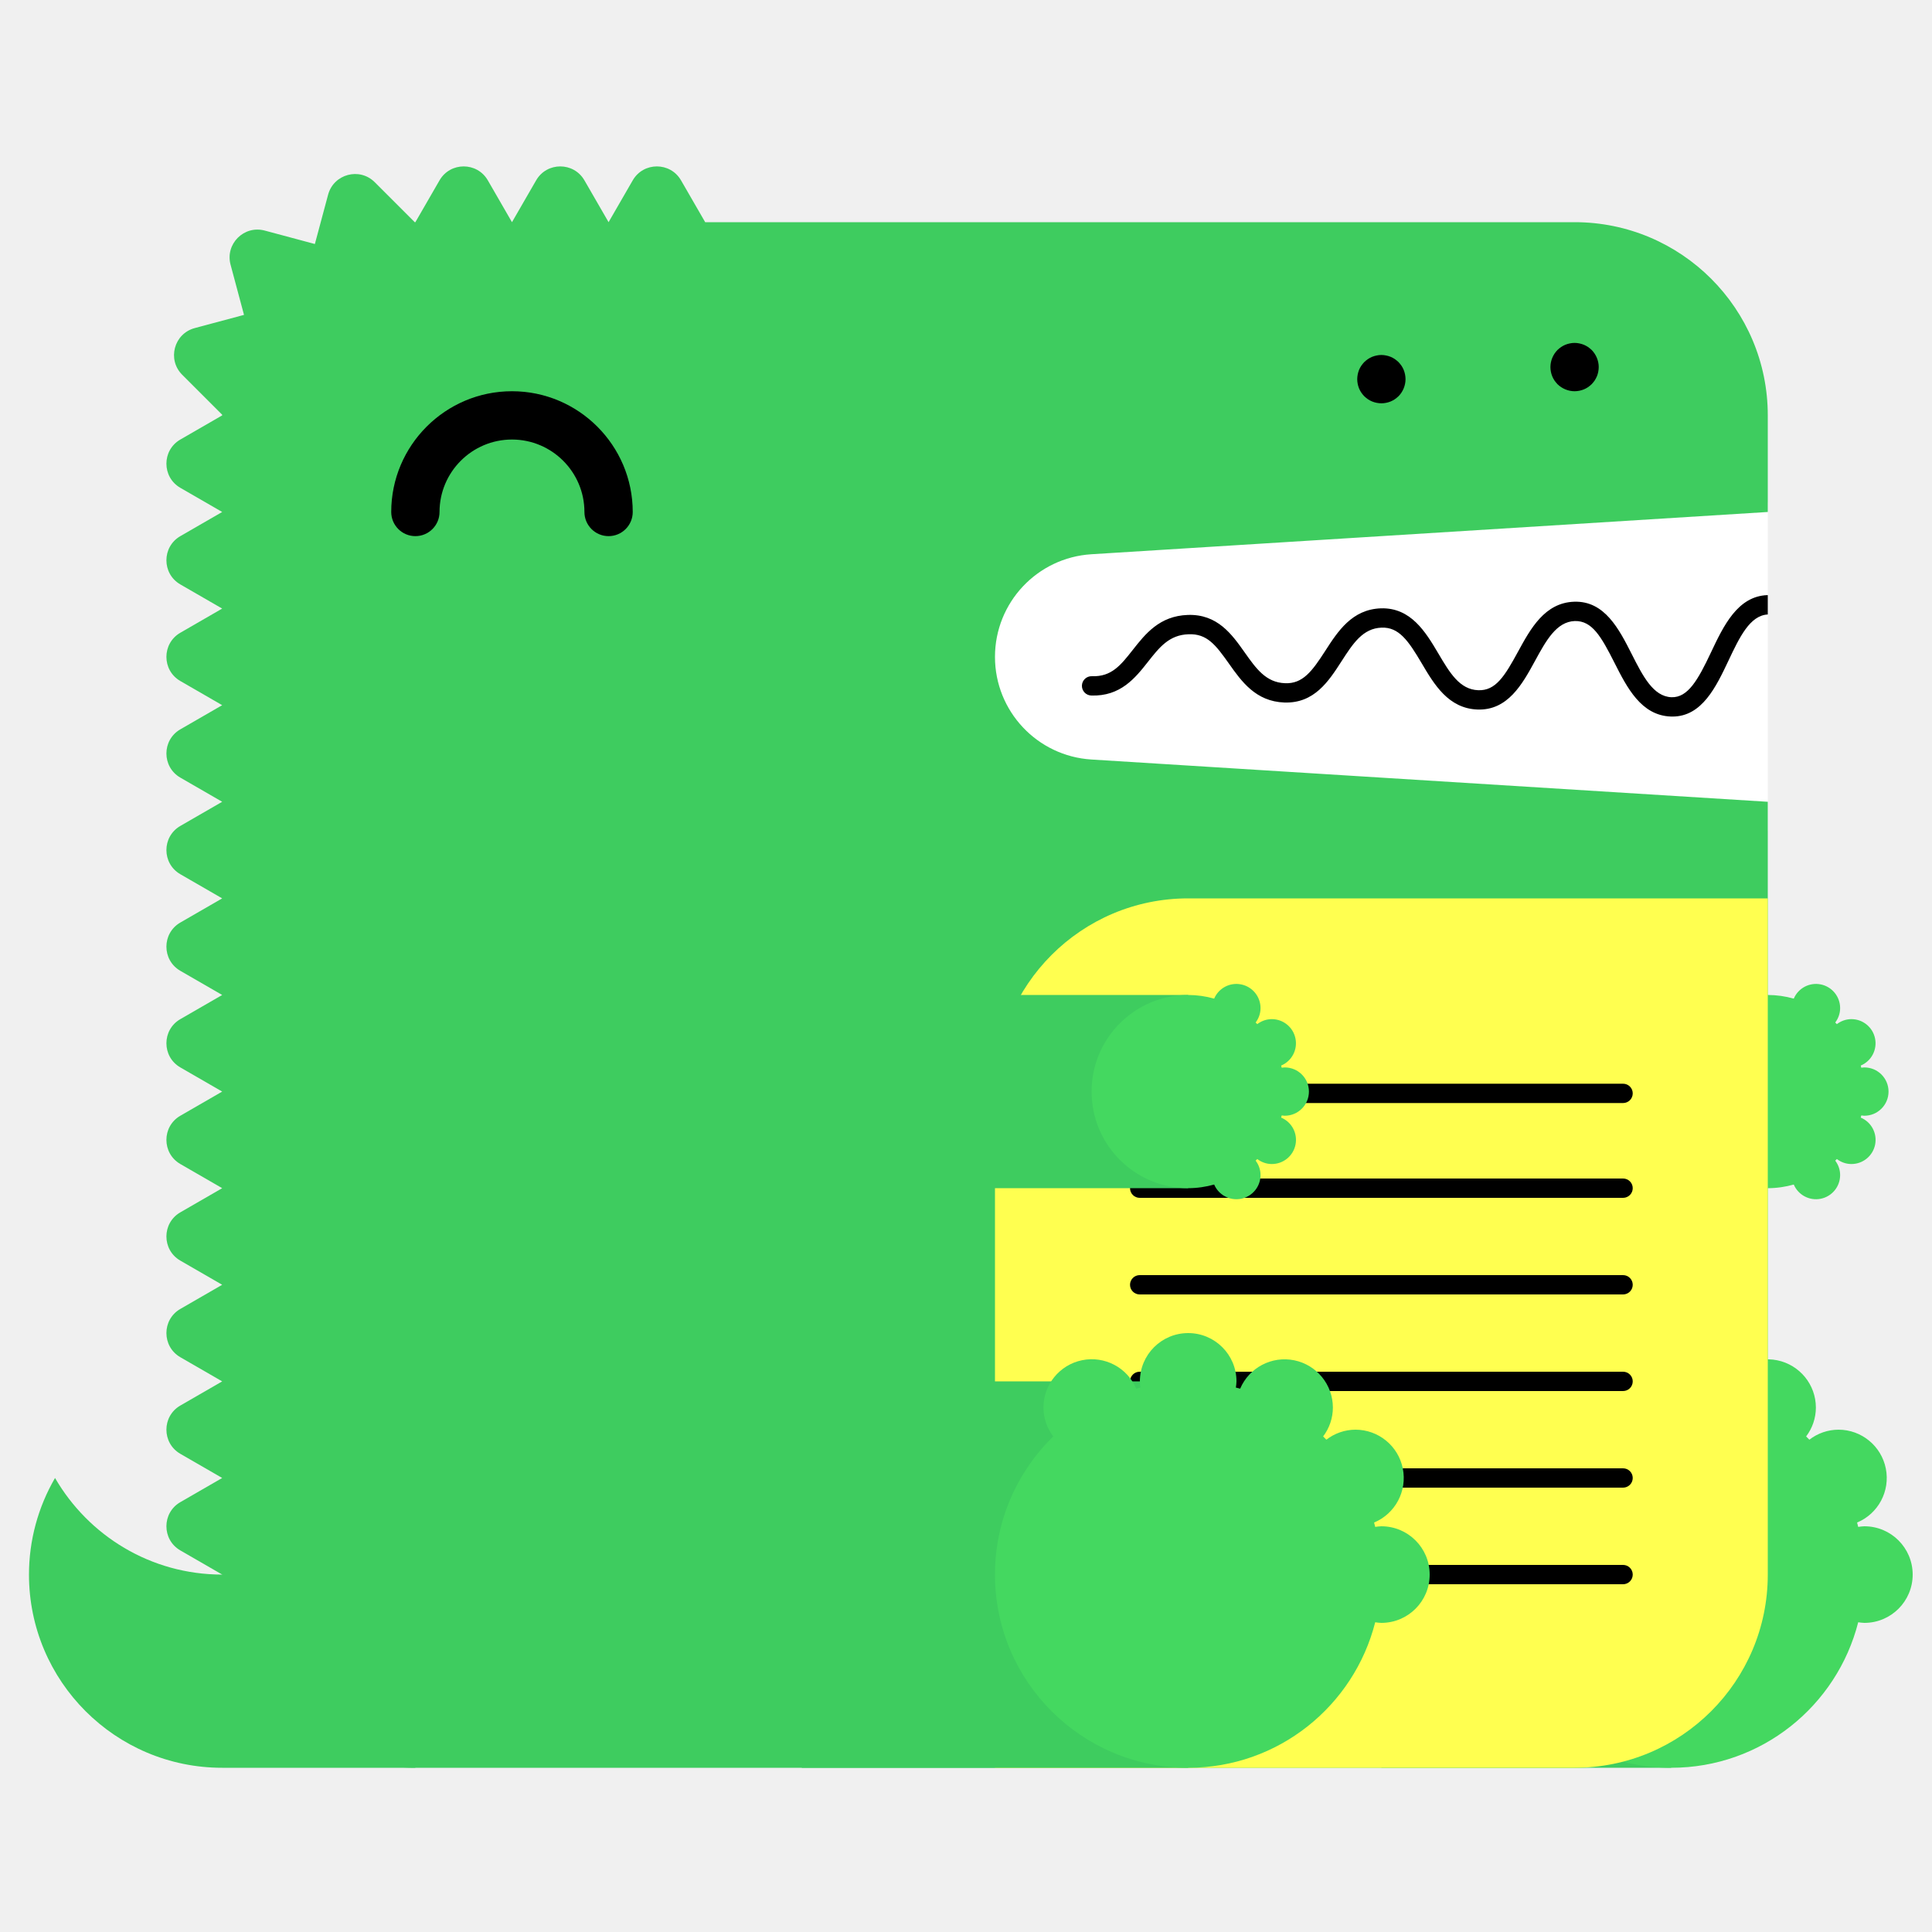
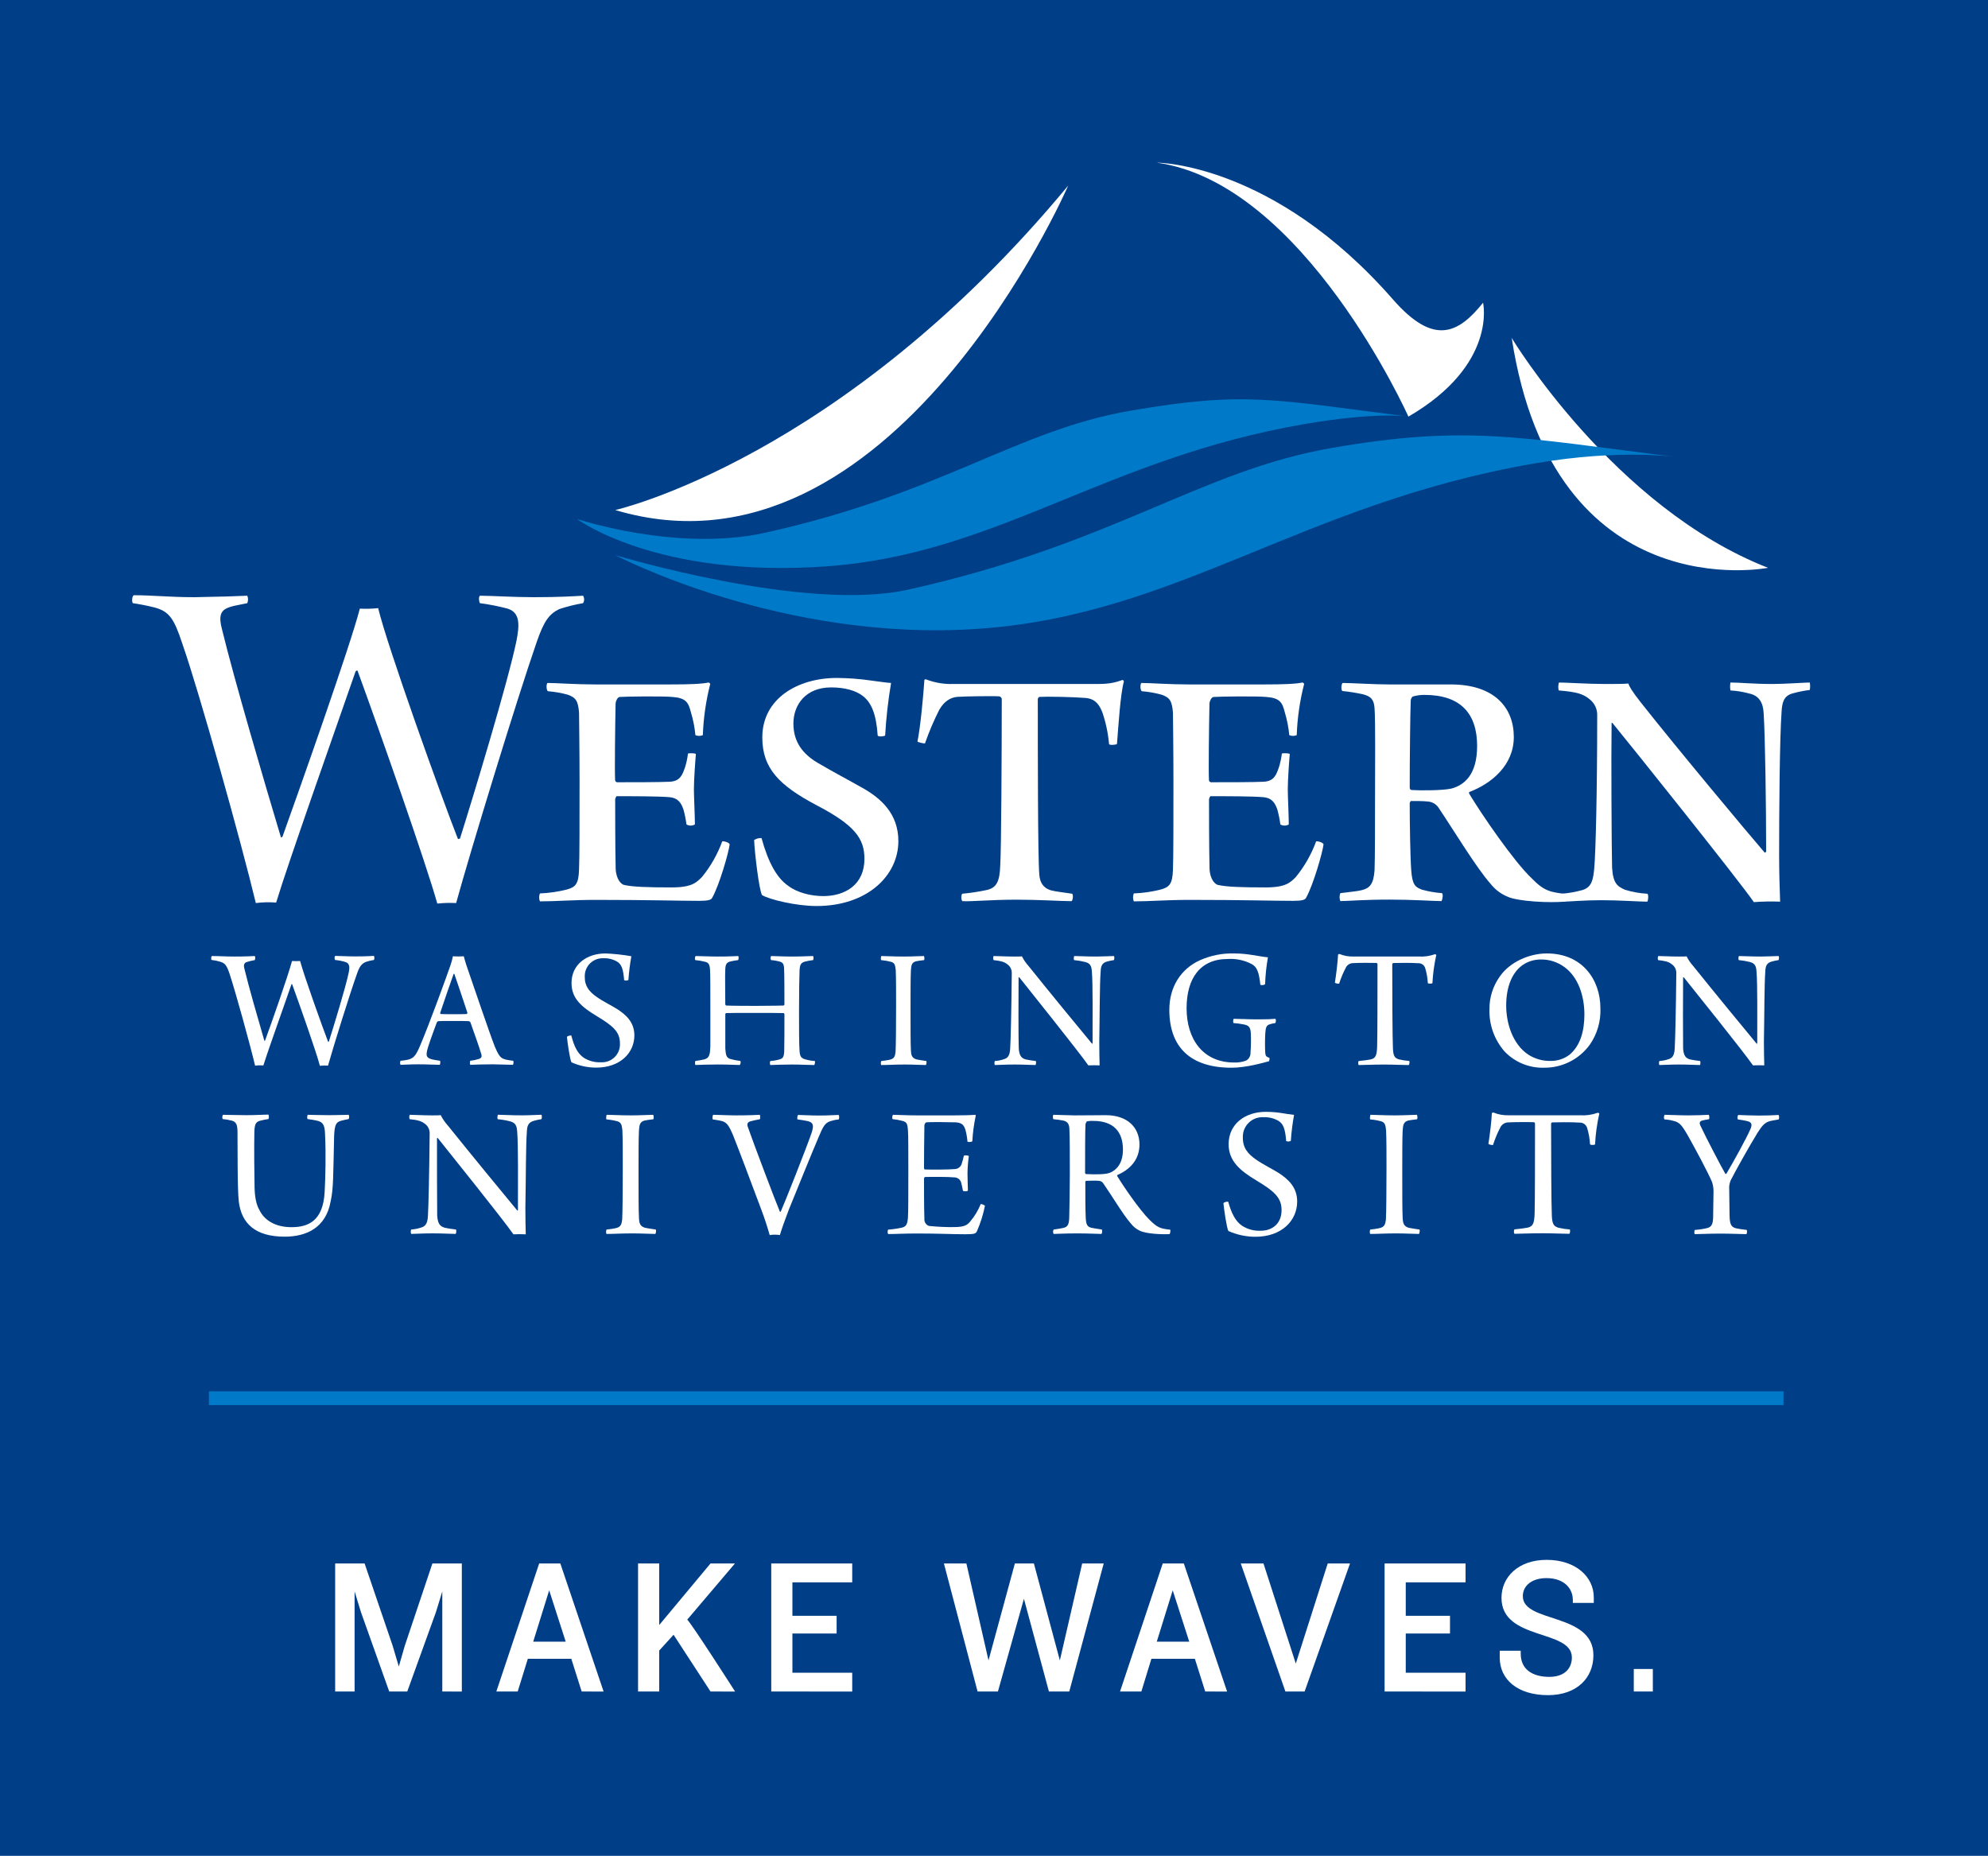
- <svg xmlns="http://www.w3.org/2000/svg" width="200" height="200" viewBox="0 0 200 200">
-   <g fill="none" fill-rule="evenodd">
-     <path fill="#FFF" d="M99 52h84v34H99z" />
-     <path d="M23 163c-7.398 0-13.843-4.027-17.303-10A19.886 19.886 0 0 0 3 163c0 11.046 8.954 20 20 20h20v-20H23z" fill="#3ECC5F" />
-     <path d="M112.98 57.376L183 53V43c0-11.046-8.954-20-20-20H73l-2.5-4.33c-1.112-1.925-3.889-1.925-5 0L63 23l-2.5-4.33c-1.111-1.925-3.889-1.925-5 0L53 23l-2.5-4.33c-1.111-1.925-3.889-1.925-5 0L43 23c-.022 0-.042.003-.065.003l-4.142-4.141c-1.57-1.571-4.252-.853-4.828 1.294l-1.369 5.104-5.192-1.392c-2.148-.575-4.111 1.389-3.535 3.536l1.39 5.193-5.102 1.367c-2.148.576-2.867 3.259-1.296 4.83l4.142 4.142c0 .021-.003.042-.003.064l-4.33 2.5c-1.925 1.111-1.925 3.889 0 5L23 53l-4.33 2.5c-1.925 1.111-1.925 3.889 0 5L23 63l-4.33 2.5c-1.925 1.111-1.925 3.889 0 5L23 73l-4.33 2.5c-1.925 1.111-1.925 3.889 0 5L23 83l-4.33 2.5c-1.925 1.111-1.925 3.889 0 5L23 93l-4.33 2.5c-1.925 1.111-1.925 3.889 0 5L23 103l-4.33 2.5c-1.925 1.111-1.925 3.889 0 5L23 113l-4.33 2.5c-1.925 1.111-1.925 3.889 0 5L23 123l-4.33 2.5c-1.925 1.111-1.925 3.889 0 5L23 133l-4.33 2.5c-1.925 1.111-1.925 3.889 0 5L23 143l-4.33 2.5c-1.925 1.111-1.925 3.889 0 5L23 153l-4.33 2.5c-1.925 1.111-1.925 3.889 0 5L23 163c0 11.046 8.954 20 20 20h120c11.046 0 20-8.954 20-20V83l-70.02-4.376A10.645 10.645 0 0 1 103 68c0-5.621 4.37-10.273 9.98-10.624" fill="#3ECC5F" />
-     <path fill="#3ECC5F" d="M143 183h30v-40h-30z" />
-     <path d="M193 158c-.219 0-.428.037-.639.064-.038-.15-.074-.301-.116-.451A5 5 0 0 0 190.32 148a4.96 4.96 0 0 0-3.016 1.036 26.531 26.531 0 0 0-.335-.336 4.955 4.955 0 0 0 1.011-2.987 5 5 0 0 0-9.599-1.959c-.148-.042-.297-.077-.445-.115.027-.211.064-.42.064-.639a5 5 0 0 0-5-5 5 5 0 0 0-5 5c0 .219.037.428.064.639-.148.038-.297.073-.445.115a4.998 4.998 0 0 0-9.599 1.959c0 1.125.384 2.151 1.011 2.987-3.717 3.632-6.031 8.693-6.031 14.3 0 11.046 8.954 20 20 20 9.339 0 17.16-6.41 19.361-15.064.211.027.42.064.639.064a5 5 0 0 0 5-5 5 5 0 0 0-5-5" fill="#44D860" />
-     <path fill="#3ECC5F" d="M153 123h30v-20h-30z" />
-     <path d="M193 115.5a2.5 2.5 0 1 0 0-5c-.109 0-.214.019-.319.032-.02-.075-.037-.15-.058-.225a2.501 2.501 0 0 0-.963-4.807c-.569 0-1.088.197-1.508.518a6.653 6.653 0 0 0-.168-.168c.314-.417.506-.931.506-1.494a2.5 2.5 0 0 0-4.8-.979A9.987 9.987 0 0 0 183 103c-5.522 0-10 4.478-10 10s4.478 10 10 10c.934 0 1.833-.138 2.69-.377a2.5 2.5 0 0 0 4.8-.979c0-.563-.192-1.077-.506-1.494.057-.055.113-.111.168-.168.42.321.939.518 1.508.518a2.5 2.5 0 0 0 .963-4.807c.021-.074.038-.15.058-.225.105.013.21.032.319.032" fill="#44D860" />
-     <path d="M63 55.5a2.5 2.5 0 0 1-2.5-2.5c0-4.136-3.364-7.5-7.5-7.5s-7.5 3.364-7.5 7.5a2.5 2.5 0 1 1-5 0c0-6.893 5.607-12.5 12.5-12.5S65.5 46.107 65.5 53a2.5 2.5 0 0 1-2.5 2.5" fill="#000" />
-     <path d="M103 183h60c11.046 0 20-8.954 20-20V93h-60c-11.046 0-20 8.954-20 20v70z" fill="#FFFF50" />
-     <path d="M168.02 124h-50.04a1 1 0 1 1 0-2h50.04a1 1 0 1 1 0 2m0 20h-50.04a1 1 0 1 1 0-2h50.04a1 1 0 1 1 0 2m0 20h-50.04a1 1 0 1 1 0-2h50.04a1 1 0 1 1 0 2m0-49.814h-50.04a1 1 0 1 1 0-2h50.04a1 1 0 1 1 0 2m0 19.814h-50.04a1 1 0 1 1 0-2h50.04a1 1 0 1 1 0 2m0 20h-50.04a1 1 0 1 1 0-2h50.04a1 1 0 1 1 0 2M183 61.611c-.012 0-.022-.006-.034-.005-3.09.105-4.552 3.196-5.842 5.923-1.346 2.85-2.387 4.703-4.093 4.647-1.889-.068-2.969-2.202-4.113-4.46-1.314-2.594-2.814-5.536-5.963-5.426-3.046.104-4.513 2.794-5.807 5.167-1.377 2.528-2.314 4.065-4.121 3.994-1.927-.07-2.951-1.805-4.136-3.813-1.321-2.236-2.848-4.75-5.936-4.664-2.994.103-4.465 2.385-5.763 4.4-1.373 2.13-2.335 3.428-4.165 3.351-1.973-.07-2.992-1.51-4.171-3.177-1.324-1.873-2.816-3.993-5.895-3.89-2.928.1-4.399 1.97-5.696 3.618-1.232 1.564-2.194 2.802-4.229 2.724a1 1 0 0 0-.072 2c3.017.101 4.545-1.8 5.872-3.487 1.177-1.496 2.193-2.787 4.193-2.855 1.926-.082 2.829 1.115 4.195 3.045 1.297 1.834 2.769 3.914 5.731 4.021 3.103.104 4.596-2.215 5.918-4.267 1.182-1.834 2.202-3.417 4.15-3.484 1.793-.067 2.769 1.35 4.145 3.681 1.297 2.197 2.766 4.686 5.787 4.796 3.125.108 4.634-2.62 5.949-5.035 1.139-2.088 2.214-4.06 4.119-4.126 1.793-.042 2.728 1.595 4.111 4.33 1.292 2.553 2.757 5.445 5.825 5.556l.169.003c3.064 0 4.518-3.075 5.805-5.794 1.139-2.41 2.217-4.68 4.067-4.773v-2z" fill="#000" />
-     <path fill="#3ECC5F" d="M83 183h40v-40H83z" />
-     <path d="M143 158c-.219 0-.428.037-.639.064-.038-.15-.074-.301-.116-.451A5 5 0 0 0 140.32 148a4.96 4.96 0 0 0-3.016 1.036 26.531 26.531 0 0 0-.335-.336 4.955 4.955 0 0 0 1.011-2.987 5 5 0 0 0-9.599-1.959c-.148-.042-.297-.077-.445-.115.027-.211.064-.42.064-.639a5 5 0 0 0-5-5 5 5 0 0 0-5 5c0 .219.037.428.064.639-.148.038-.297.073-.445.115a4.998 4.998 0 0 0-9.599 1.959c0 1.125.384 2.151 1.011 2.987-3.717 3.632-6.031 8.693-6.031 14.3 0 11.046 8.954 20 20 20 9.339 0 17.16-6.41 19.361-15.064.211.027.42.064.639.064a5 5 0 0 0 5-5 5 5 0 0 0-5-5" fill="#44D860" />
-     <path fill="#3ECC5F" d="M83 123h40v-20H83z" />
-     <path d="M133 115.5a2.5 2.5 0 1 0 0-5c-.109 0-.214.019-.319.032-.02-.075-.037-.15-.058-.225a2.501 2.501 0 0 0-.963-4.807c-.569 0-1.088.197-1.508.518a6.653 6.653 0 0 0-.168-.168c.314-.417.506-.931.506-1.494a2.5 2.5 0 0 0-4.8-.979A9.987 9.987 0 0 0 123 103c-5.522 0-10 4.478-10 10s4.478 10 10 10c.934 0 1.833-.138 2.69-.377a2.5 2.5 0 0 0 4.8-.979c0-.563-.192-1.077-.506-1.494.057-.055.113-.111.168-.168.42.321.939.518 1.508.518a2.5 2.5 0 0 0 .963-4.807c.021-.074.038-.15.058-.225.105.013.21.032.319.032" fill="#44D860" />
-     <path d="M143 41.75c-.16 0-.33-.02-.49-.05a2.52 2.52 0 0 1-.47-.14c-.15-.06-.29-.14-.431-.23-.13-.09-.259-.2-.38-.31-.109-.12-.219-.24-.309-.38s-.17-.28-.231-.43a2.619 2.619 0 0 1-.189-.96c0-.16.02-.33.05-.49.03-.16.08-.31.139-.47.061-.15.141-.29.231-.43.09-.13.2-.26.309-.38.121-.11.25-.22.38-.31.141-.09.281-.17.431-.23.149-.06.31-.11.47-.14.32-.07.65-.07.98 0 .159.03.32.08.47.14.149.06.29.14.43.23.13.09.259.2.38.31.11.12.22.25.31.38.09.14.17.28.23.43.06.16.11.31.14.47.029.16.05.33.05.49 0 .66-.271 1.31-.73 1.77-.121.11-.25.22-.38.31-.14.09-.281.17-.43.23a2.565 2.565 0 0 1-.96.19m20-1.25c-.66 0-1.3-.27-1.771-.73a3.802 3.802 0 0 1-.309-.38c-.09-.14-.17-.28-.231-.43a2.619 2.619 0 0 1-.189-.96c0-.66.27-1.3.729-1.77.121-.11.25-.22.38-.31.141-.09.281-.17.431-.23.149-.06.31-.11.47-.14.32-.07.66-.07.98 0 .159.03.32.08.47.14.149.06.29.14.43.23.13.09.259.2.38.31.459.47.73 1.11.73 1.77 0 .16-.021.33-.05.49-.03.16-.08.32-.14.47-.07.15-.14.29-.23.43-.09.13-.2.26-.31.38-.121.11-.25.22-.38.31-.14.09-.281.17-.43.23a2.565 2.565 0 0 1-.96.19" fill="#000" />
+ <svg xmlns="http://www.w3.org/2000/svg" viewBox="0 0 576 537.7">
+   <defs>
+     <style>.cls-1{fill:#003f87;}.cls-2{fill:#fff;}.cls-3,.cls-4{fill:#007ac8;}.cls-4{stroke:#007ac8;stroke-miterlimit:10;stroke-width:4px;}</style>
+   </defs>
+   <g id="Layer_2" data-name="Layer 2">
+     <g id="Background">
+       <rect class="cls-1" width="576" height="537.7" />
+     </g>
+     <g id="Logo">
+       <path class="cls-2" d="M38.76,172.46c5.61,0,10.2.57,17.67.57,8.05-.14,11.92-.28,15.22-.43a2.79,2.79,0,0,1,0,2.16c-3.58.72-4.59.86-5.88,1.44-1.87.86-2.44,2.44-1.44,6.17,3.45,14.22,12.21,44.09,17.09,60.32a2,2,0,0,0,.43-.28c5-13.94,19.68-55.44,22.41-66.07a33.17,33.17,0,0,0,5.31-.14c2.59,10.91,18.53,55.29,23.13,66.92.14,0,.43-.14.57-.14,3.59-11.35,13.93-45.39,16.37-57.31.87-4.45,1.16-8.18-2.58-9.33a64,64,0,0,0-8-1.58c-.29-.43-.44-1.87,0-2.16,3,0,9.91.43,15.51.43,7.76,0,11.49-.28,14.36-.43a2,2,0,0,1,0,2.16,46.8,46.8,0,0,0-6.89,1.72c-3,1.44-4.45,3.59-6.47,9.34-5.74,16.52-19.39,61.18-23.41,75.83a34.68,34.68,0,0,0-5.45.15c-3.59-12.64-16.52-49.41-23.13-67.51a.57.57,0,0,0-.57.29c-5.17,14.94-19.39,55-23,66.93a28,28,0,0,0-5.89.14C69.93,244.13,57.58,200,52.84,186.54c-2.44-7.47-3.88-9.34-7.9-10.49a65.22,65.22,0,0,0-6.46-1.29C38.19,174.47,38.19,172.75,38.76,172.46Z" />
+       <path class="cls-2" d="M158.68,197.88c2.44,0,8.19.43,13.79.43H194c5.89,0,9.34-.14,11.35-.57,0,0,.43.28.43.43A70.36,70.36,0,0,0,203.64,213a2.79,2.79,0,0,1-2.16,0,32.51,32.51,0,0,0-1.29-6.6c-.72-2.88-1.44-4.17-5.31-4.46-2.59-.28-13.93-.14-15.37,0-.72.15-1.15,1.44-1.15,1.87-.14,7-.29,19.82-.14,22.12a.65.65,0,0,0,.57.72c4.74,0,12.21,0,15.22-.15,3.17-.14,3.74-2.15,4.46-4.16a20.62,20.62,0,0,0,.86-4c.29-.15,2.15-.15,2.3.14-.15,1.44-.58,7.47-.58,10.2,0,2,.29,7.75.29,10.2a2.47,2.47,0,0,1-2.44,0,31.37,31.37,0,0,0-.87-4.31c-.57-1.58-1.29-3.31-4-3.59-3.16-.29-11-.29-15.36-.29-.15,0-.43.72-.43.86,0,2.59,0,13.93.14,20.11.14,3.3,1.73,4.6,2.44,4.74,2.44.57,7,.72,13.79.72,5.89,0,7.18-1.44,8.76-3a35.54,35.54,0,0,0,5.89-10.34c.43-.14,2,.29,2.15.86-.28,2.44-3,11.78-5,15.37-.29.72-1.15,1-3.88,1-5.46,0-14.51-.28-29.88-.28-6.6,0-11.77.43-16.22.43a3.15,3.15,0,0,1,0-2.3,37.78,37.78,0,0,0,7.89-1.15c2.45-.72,3.31-1.58,3.45-5.75.15-3.73.15-13.64.15-25.42,0-9.76-.15-18.24-.15-20.1-.29-3.31-.86-4.31-3.3-5.17a31.55,31.55,0,0,0-5.75-1C158.25,199.89,158.25,198,158.68,197.88Z" />
+       <path class="cls-2" d="M228.35,256.63c2.58,2,6.6,3,10.19,3,6.32,0,11.92-3.3,11.92-10.77,0-5.89-2.73-9.77-14.07-15.66-10.49-5.6-15.52-10.48-15.52-19.53,0-11.34,10.35-17.24,21.55-17.24a71,71,0,0,1,9.76.72c2.3.29,5,.72,6,.72a139.18,139.18,0,0,0-1.72,15.23c-.29.28-2,.43-2.16,0-.43-6.32-1.87-9.48-4.17-11.35-2.15-1.72-5.46-2.58-9.33-2.58-7.33,0-10.92,5-10.92,10.48s2.88,8.9,7,11.35c4.89,2.87,8.76,4.88,13.07,7.32,5.32,3,10.34,7.47,10.34,15.37,0,10.05-9.05,18.82-23.7,18.82-5.89,0-13.64-1.87-15.8-3.17-.86-1.43-2.15-12.35-2.29-15.94a3.38,3.38,0,0,1,2.15-.57C222.6,250,225.18,254.47,228.35,256.63Z" />
+       <path class="cls-2" d="M285.65,257.92c3-.58,4-2.3,4.16-7.18.29-4.45.44-32,.44-48.26a.93.93,0,0,0-.72-.72c-1.87-.14-9.91,0-12.07.14s-4,1.44-5.31,3.74a79.43,79.43,0,0,0-4.16,9.77c-.3,0-2-.29-2.16-.58.86-4.17,1.72-13.5,2-17.81,0-.14.29-.29.58-.14a19.9,19.9,0,0,0,7.89,1.29H316c3.45,0,5.75.14,9.19-1.15a.46.46,0,0,1,.44.43c-1,3.59-1.58,12.78-2,18.1-.29.29-2.3.43-2.3,0a38.63,38.63,0,0,0-2-9.34c-1.15-2.87-2.73-3.87-5-4-3.73-.29-11.06-.43-13.21-.29a.88.88,0,0,0-.43.87c0,14.5,0,45.24.43,50.55.14,2.16,1,3.88,3.3,4.6,1.58.43,3.45.57,6.18,1,.43.14.28,2-.15,2.16-3,0-9.33-.43-15.94-.43-7.32,0-12.93.57-15.65.43-.43-.29-.43-2,0-2.16A58.16,58.16,0,0,0,285.65,257.92Z" />
+       <path class="cls-2" d="M330.75,197.88c2.44,0,8.19.43,13.79.43h21.54c5.89,0,9.34-.14,11.35-.57,0,0,.43.28.43.43A69.71,69.71,0,0,0,375.71,213a2.79,2.79,0,0,1-2.16,0,33.21,33.21,0,0,0-1.29-6.6c-.72-2.88-1.44-4.17-5.32-4.46-2.58-.28-13.93-.14-15.36,0-.72.15-1.15,1.44-1.15,1.87-.15,7-.29,19.82-.15,22.12a.66.66,0,0,0,.58.72c4.74,0,12.21,0,15.22-.15,3.16-.14,3.74-2.15,4.46-4.16a20.62,20.62,0,0,0,.86-4c.29-.15,2.15-.15,2.3.14-.15,1.44-.58,7.47-.58,10.2,0,2,.29,7.75.29,10.2a2.47,2.47,0,0,1-2.44,0,31.37,31.37,0,0,0-.87-4.31c-.57-1.58-1.29-3.31-4-3.59-3.16-.29-11.06-.29-15.37-.29-.14,0-.43.72-.43.86,0,2.59,0,13.93.15,20.11.14,3.3,1.72,4.6,2.44,4.74,2.44.57,7,.72,13.79.72,5.89,0,7.18-1.44,8.76-3a35.77,35.77,0,0,0,5.89-10.34c.43-.14,2,.29,2.15.86-.29,2.44-3,11.78-5,15.37-.28.72-1.14,1-3.88,1-5.45,0-14.5-.28-29.87-.28-6.61,0-11.77.43-16.23.43a3.25,3.25,0,0,1,0-2.3,37.78,37.78,0,0,0,7.9-1.15c2.44-.72,3.31-1.58,3.45-5.75.14-3.73.14-13.64.14-25.42,0-9.76-.14-18.24-.14-20.1-.29-3.31-.86-4.31-3.31-5.17a31.28,31.28,0,0,0-5.74-1C330.32,199.89,330.32,198,330.75,197.88Z" />
+       <path class="cls-2" d="M389.06,197.88c2.44,0,9.2.43,13.36.43h17.95c12.64,0,18.24,6.75,18.24,15.23,0,8.18-6.46,13.5-12.92,15.94-.15.14,0,.57.14.72,3.45,5.74,12.78,19.39,17.95,24.27,3.74,3.88,5.6,4,10.06,4.59.14,0,0,2.16-.29,2.16-4.31.43-13.79,0-16.8-1.44a12,12,0,0,1-4.89-3.73c-4-4.45-11.05-16.09-14.93-21.83a4.09,4.09,0,0,0-3.31-2c-1.29-.14-3.3-.14-4.74-.14-.28,0-.43.57-.43.71,0,5.75.15,15.37.43,19.25.29,4.31,1.15,5,3.16,5.74a29.92,29.92,0,0,0,5.75,1c.43.28.14,2-.15,2.3-2.15,0-8.18-.43-15.08-.43-7.46,0-12.21.43-14.22.43a3.25,3.25,0,0,1,0-2.3c2.16-.29,5.18-.57,6.18-.86,2.44-.58,3.45-1.87,3.74-5.75.14-2.73.14-15.94.14-21.4,0-8.33.14-22.12-.14-25.56-.15-2.73-1.3-3.45-3.16-4a49.51,49.51,0,0,0-6.18-1C388.49,199.89,388.63,198,389.06,197.88Zm19.68,5.17c-.14,3.16-.29,16.66-.29,25,0,.58.15.86.72.86,2.3.15,8.76.15,11.35-.43,3.73-1,7.46-4,7.46-12.35,0-9.33-4.74-14.79-15.22-14.79a12.08,12.08,0,0,0-3.3.43C409,201.9,408.74,202.62,408.74,203.05Z" />
+       <path class="cls-2" d="M451.69,197.75c1.86,0,8.76.43,13.35.43,2.3,0,5.75,0,6.75-.14.29.86,1,2.15,3.6,5.46,10.77,13.64,31.3,38.2,35.9,43.52.14.14.29-.15.43-.29,0-13.36-.29-33.47-.72-40.07-.14-3-1.29-5.17-4.31-5.75a25.26,25.26,0,0,0-5.31-.86,6.34,6.34,0,0,1,0-2.3c2.58,0,6.75.43,12.2.43,3.31,0,9.63-.43,10.78-.43a5.61,5.61,0,0,1,0,2.16,33.79,33.79,0,0,0-5,1c-2.59.72-3,2.73-3.16,5.17-.57,7.76-.72,28.73-.72,41.51,0,4.6.15,10.49.29,13.65a66,66,0,0,0-7.61.14c-4.45-6.46-36.19-46.1-40.93-51.85-.15-.14-.29-.14-.29,0-.14,10.34,0,36.06.14,41.81.29,4.74,1.58,5.46,3.74,6.46a26.85,26.85,0,0,0,6.46,1.15c.43.14.29,2,0,2.3-2,0-8.18-.43-13.36-.43-5,0-9.33.43-11.49.43-.43-.29-.43-2.16,0-2.3a30.83,30.83,0,0,0,6.32-1.15c2.44-.86,2.87-3,3.16-6.17.43-4.6.86-22.28.86-44.25a5.69,5.69,0,0,0-2.15-4.74c-1.87-1.58-3.73-2.16-9-2.59A4.21,4.21,0,0,1,451.69,197.75Z" />
+       <path class="cls-2" d="M438,97.92s29.48,49.09,74.27,66.6C512.23,164.52,450.14,176.84,438,97.92Z" />
+       <path class="cls-2" d="M178.26,147.78s65.61-14.79,131.23-94C309.49,53.78,258.4,171.66,178.26,147.78Z" />
+       <path class="cls-2" d="M429.7,87.71s4.2,18-21.63,33c0,0-30.21-67.58-72.87-73.58,0,0,33.75,0,68.41,39.65C415.4,100.25,422.49,96.7,429.7,87.71Z" />
+       <path class="cls-3" d="M167.15,150.35s28.86,9.69,54.58,4c51.32-11.39,72.66-29.65,105.88-35.36s41-3.26,80.46,1.71c0,0-8.64-1.52-30.2,2.18-58,10-88.72,37.57-138.18,41.19S167.15,150.35,167.15,150.35Z" />
+       <path class="cls-3" d="M178.26,160.84s55,16.67,84.88,10c59.65-13.24,84.45-34.47,123-41.1s53.69-3.09,99.55,2.7c0,0-16.08-2.47-41.13,1.84C377.19,145.88,341.5,178,284,182.15S178.26,160.84,178.26,160.84Z" />
+       <path class="cls-2" d="M61.4,277c1.93,0,4,.15,6.58.15,3.11,0,4.64-.1,5.81-.15.21.1.21,1,0,1.18a16.85,16.85,0,0,0-2.29.56c-.77.25-1,.86-.67,2,1.12,4.74,4.08,15,5.77,20.81a.3.3,0,0,0,.2-.05c2-5.46,6.63-18.67,7.81-23.06a18.25,18.25,0,0,0,2.34,0c1.13,4.23,6.49,19.18,8.12,23.42a.3.3,0,0,0,.2-.05c1.33-4.14,4.85-15.67,5.72-19.8.35-1.68.45-2.91-1-3.31a15.56,15.56,0,0,0-2.91-.56,1.32,1.32,0,0,1,0-1.18c1.12,0,3.67.15,5.71.15,3.11,0,4.49-.1,5.56-.15a1.51,1.51,0,0,1,0,1.18,12.32,12.32,0,0,0-2.34.56c-1.18.51-1.79,1.22-2.5,3.21-2.15,6-6.84,21.07-8.47,26.84a12.39,12.39,0,0,0-2.35.05c-1.17-4.39-6-18-8.06-23.68a.37.37,0,0,0-.2.11c-2,5.86-6.64,18.72-8.12,23.47a11.47,11.47,0,0,0-2.4.05c-1.48-6.23-5.76-21.69-7.39-26.59-.82-2.44-1.33-3.11-2.71-3.51a12.73,12.73,0,0,0-2.5-.51C61.14,278,61.14,277.11,61.4,277Z" />
+       <path class="cls-2" d="M121.78,302.83c2.81-6.64,7.55-19.7,8.68-23a16.81,16.81,0,0,0,.76-2.76c.2,0,.77.05,1.58.05s1.38-.05,1.58-.05c.16.66.41,1.53.72,2.5,1.07,3,6.68,19.7,8.31,23.78,1.49,3.36,1.74,3.57,5.31,4a1.59,1.59,0,0,1-.1,1.17c-1.33,0-4-.15-6-.15-2.25,0-5.21.1-6.38.15a1.87,1.87,0,0,1,0-1.17,13.5,13.5,0,0,0,2.6-.56c.77-.31.77-.77.62-1.33-.62-2.14-2.3-6.83-3.17-9.28a1,1,0,0,0-.41-.31c-.66-.05-2.14-.05-4.64-.05-3.16,0-3.67,0-4.24.05-.15,0-.4.25-.45.41-1,2.7-2.81,7.45-2.91,8.72-.1.87-.05,1.53,1.53,1.94.61.15,1.33.26,2.35.41a1.89,1.89,0,0,1-.1,1.17c-1.08,0-3.63-.15-6.23-.15s-4.18.15-5.15.15a1.49,1.49,0,0,1,0-1.17C119.59,307,120.2,306.6,121.78,302.83Zm9.64-20.62c-.86,2.45-3.06,8.73-3.87,11.23,0,.2,0,.31.15.36.51.05,1.94.05,4.13.05,1.23,0,3,0,3.42-.05a.42.42,0,0,0,.16-.41c-1.08-3.32-3-9-3.78-11.23C131.58,282.16,131.42,282.11,131.42,282.21Z" />
+       <path class="cls-2" d="M169.11,306.45a8.47,8.47,0,0,0,5,1.33,5.19,5.19,0,0,0,5.51-5.51c0-3.37-2.15-5.11-6.63-7.81s-7.4-5.15-7.4-9.64c0-5.36,4.39-8.57,9.85-8.57a55.61,55.61,0,0,1,7.49.81,64.08,64.08,0,0,0-.86,6.89,1.51,1.51,0,0,1-1.23.05c-.25-3.21-.76-4.59-2-5.36a7.31,7.31,0,0,0-4-1,5.17,5.17,0,0,0-5.41,5.31c-.05,2.81,1.33,4.39,3.42,5.87s4.34,2.5,6,3.57c2.6,1.68,4.95,3.83,4.95,7.6,0,5.05-4.08,9.34-11.07,9.34a17.55,17.55,0,0,1-7.14-1.53c-.46-.72-1.18-5.77-1.33-7.4a1.69,1.69,0,0,1,1.28-.36C166.35,303.29,167.42,305.28,169.11,306.45Z" />
+       <path class="cls-2" d="M201.54,277c1.38,0,3.93.15,6.38.15,3.16,0,4.59-.1,6-.15a1.6,1.6,0,0,1-.05,1.18,19.4,19.4,0,0,0-2.3.4c-1,.31-1.38.72-1.43,2.35-.1,2,0,5.1,0,9.95a.47.47,0,0,0,.25.46c.25,0,1.07.1,8.72.1,5.1-.05,7.4-.05,7.91-.1.15,0,.26-.21.26-.31,0-2.65,0-8.77-.11-10.66-.05-.82-.3-1.43-1-1.68a12.15,12.15,0,0,0-2.75-.51,1.1,1.1,0,0,1,0-1.18c1.12,0,3.47.15,6.17.15,2.5,0,5.16-.15,6-.15a1.51,1.51,0,0,1,0,1.18,16.57,16.57,0,0,0-2.45.45c-1.07.36-1.42.82-1.48,2.76s-.15,5.2-.15,11.43c0,4.33,0,10,.15,11.68.11,1.48.41,2,1.38,2.35a11.81,11.81,0,0,0,3.06.56c.1.2,0,1-.2,1.17-1.68,0-3.88-.15-6.38-.15s-5.05.1-6.32.15a1.3,1.3,0,0,1,0-1.17,11.52,11.52,0,0,0,2.65-.46c1-.26,1.32-.77,1.37-2.5.06-1.53.06-7.35.06-10.56,0-.15-.11-.36-.26-.36-.87-.05-5.31-.05-8-.05-4.08,0-8.21,0-8.67.05a.5.5,0,0,0-.2.31c0,2.75,0,8.93,0,10,.16,1.73.21,2.6,1.48,3a18.38,18.38,0,0,0,2.91.56,1.33,1.33,0,0,1-.2,1.17c-1.18,0-3.42-.15-6.28-.15-2.7,0-5.46.1-6.58.15a1.58,1.58,0,0,1,0-1.17,25.13,25.13,0,0,0,2.6-.46c1.48-.41,1.64-1.43,1.74-3.78,0-1.68,0-6.32,0-10.71,0-5,0-10.61-.1-11.53-.1-1.53-.46-2-1.38-2.24a18.36,18.36,0,0,0-2.91-.51A1.39,1.39,0,0,1,201.54,277Z" />
+       <path class="cls-2" d="M255.35,277c1.12,0,3.83.15,6.43.15s4.74-.15,5.92-.15a1.61,1.61,0,0,1,.05,1.18c-1,.09-1.84.25-2.4.35-1.13.36-1.33,1-1.43,2.66-.1,2-.1,6.68-.1,11.12,0,5.2,0,10.1.1,11.89.05,1.47.25,2.34,1.63,2.75.72.15,1.74.31,2.81.46.2.15.05,1-.1,1.17-1.28,0-3.63-.15-6.07-.15-3,0-4.8.15-6.84.15-.21-.15-.16-1,0-1.17a18.78,18.78,0,0,0,2.4-.36c1.37-.31,1.58-1,1.73-2.29.1-1.48.15-7.91.15-13.58,0-4.18,0-7.7-.1-10.1-.15-1.22-.2-2.09-1.33-2.39a16.26,16.26,0,0,0-2.9-.51C255.14,278,255.25,277.16,255.35,277Z" />
+       <path class="cls-2" d="M287.88,277c1.18,0,3.68.15,5.87.15,1.07,0,1.94,0,2.35-.05a12.42,12.42,0,0,0,1.89,2.76c5.25,6.58,16.07,19.74,18.42,22.55l.15-.1c0-6.84.1-17.3-.2-20.82-.11-1.53-.41-2.35-1.89-2.75a20.53,20.53,0,0,0-3.27-.56,1.61,1.61,0,0,1,.05-1.18c1.33,0,3.57.15,6.38.15,1.69,0,4.49-.15,5.1-.15.21.15.16,1,0,1.18a15.25,15.25,0,0,0-2.09.45c-1.38.41-1.68,1.38-1.73,2.76-.31,4-.26,12.19-.41,20.41,0,2.34.05,5.25.1,6.88-.56-.05-2.65-.05-3.27,0-2.6-3.77-17.34-22.14-20-25.51-.06-.05-.21,0-.21.05-.05,5.21-.05,17.71.05,20.51.16,2.25.82,2.86,2,3.22a27.62,27.62,0,0,0,2.91.46c.2.15.1,1-.05,1.17-1.17,0-3.42-.15-6.12-.15s-4.6.15-5.67.15a1.58,1.58,0,0,1,0-1.17,9.21,9.21,0,0,0,2.45-.46c1.18-.31,1.89-.92,2-3.16.16-2.5.36-11.33.46-21.89a3,3,0,0,0-1.27-2.5c-1-.82-2.15-1-4-1.22A1.56,1.56,0,0,1,287.88,277Z" />
+       <path class="cls-2" d="M367.71,307.47c-1.58.41-6.53,1.89-10.91,1.89-11.69,0-18-5.77-18-16.79,0-6.63,3.36-11.89,8.93-14.38a22.85,22.85,0,0,1,9.89-1.94c4,0,6.94.86,9.75,1.12a54.22,54.22,0,0,0-.82,7.8,1.47,1.47,0,0,1-1.38.16c-.4-3.78-1-5.16-2.5-6a13.2,13.2,0,0,0-6.93-1.48c-8,0-11.94,5.61-11.94,14.28,0,8.93,4.74,15.72,13.77,15.72a8.69,8.69,0,0,0,3.47-.56,2.46,2.46,0,0,0,1.28-2.25,50,50,0,0,0,.1-5.51c-.1-1.79-.46-2.4-2-2.7a22.39,22.39,0,0,0-3-.41c-.21-.15-.15-1.07.05-1.23,1.68,0,4.13.16,6.89.16s4.08-.06,5.2-.16a1.43,1.43,0,0,1-.05,1.23,9.09,9.09,0,0,0-1.63.36c-1,.3-1.17,1-1.28,2.65s-.1,4.64,0,5.71c.11.82.21,1,1.23,1.38A3,3,0,0,1,367.71,307.47Z" />
+       <path class="cls-2" d="M408.15,308.59c-1.53,0-4.44-.15-7-.15-3.52,0-6.12.15-7.5.15a1.37,1.37,0,0,1,0-1.17c1.53-.15,2.76-.31,3.47-.46,1.53-.31,1.79-1.33,1.89-3.67.1-3.17.1-15.62.1-23.93a.38.38,0,0,0-.31-.36c-.91-.05-5.25-.05-6.78.05a2.34,2.34,0,0,0-2.09,1.33A28.12,28.12,0,0,0,388,285c-.16.1-1.17-.1-1.23-.3.36-2.15.82-6,.92-8.12,0-.05.36-.25.46-.15a9.84,9.84,0,0,0,4,.71H411a11.82,11.82,0,0,0,4.74-.66.52.52,0,0,1,.41.2,49,49,0,0,0-1.12,8.17c-.1.2-1.23.2-1.33,0a18.76,18.76,0,0,0-.76-4.34,2,2,0,0,0-2-1.43c-2.14-.15-6.18-.1-7.3-.05a.46.46,0,0,0-.25.41c0,7.4.05,21.74.2,24.39.1,2.29.61,2.75,1.73,3.11a19.38,19.38,0,0,0,3,.46C408.46,307.62,408.36,308.49,408.15,308.59Z" />
+       <path class="cls-2" d="M435.94,304.66a17.73,17.73,0,0,1-4.39-12.14,16,16,0,0,1,3.07-9.69c2.8-4,8.31-6.58,13.57-6.58,10.25,0,15.51,7.6,15.51,15.91a17.31,17.31,0,0,1-3.06,10.51,16.21,16.21,0,0,1-13.32,6.69A15.23,15.23,0,0,1,435.94,304.66Zm18.83.92c3.16-2.65,4.29-6.94,4.29-11.68,0-5.36-1.79-10.82-5.82-13.73A11.22,11.22,0,0,0,446.5,278a9.32,9.32,0,0,0-4.74,1.23c-3.73,2.19-5.36,6.88-5.36,12.09s1.89,11.22,6.38,14.23a11.46,11.46,0,0,0,6.48,1.84A8.86,8.86,0,0,0,454.77,305.58Z" />
+       <path class="cls-2" d="M480.46,277c1.18,0,3.68.15,5.87.15,1.07,0,1.94,0,2.35-.05a12.2,12.2,0,0,0,1.88,2.76c5.26,6.58,16.07,19.74,18.42,22.55l.16-.1c0-6.84.1-17.3-.21-20.82-.1-1.53-.41-2.35-1.88-2.75a20.53,20.53,0,0,0-3.27-.56,1.56,1.56,0,0,1,.05-1.18c1.33,0,3.57.15,6.38.15,1.68,0,4.49-.15,5.1-.15.2.15.15,1,0,1.18a14.62,14.62,0,0,0-2.09.45c-1.38.41-1.69,1.38-1.74,2.76-.3,4-.25,12.19-.41,20.41,0,2.34.06,5.25.11,6.88-.56-.05-2.66-.05-3.27,0-2.6-3.77-17.35-22.14-20.05-25.51-.05-.05-.2,0-.2.05-.05,5.21-.05,17.71,0,20.51.15,2.25.81,2.86,2,3.22a27,27,0,0,0,2.9.46c.21.15.11,1,0,1.17-1.17,0-3.41-.15-6.12-.15s-4.59.15-5.66.15a1.58,1.58,0,0,1,0-1.17,9.3,9.3,0,0,0,2.45-.46c1.17-.31,1.89-.92,2-3.16.15-2.5.36-11.33.46-21.89a3,3,0,0,0-1.28-2.5c-1-.82-2.14-1-4-1.22A1.61,1.61,0,0,1,480.46,277Z" />
+       <path class="cls-2" d="M64.61,323c1,0,4.08.11,6.81.11s5-.17,6.36-.17a1.7,1.7,0,0,1,0,1.29,20.78,20.78,0,0,0-2.46.5c-1.17.33-1.5.95-1.62,2.95-.11,5,0,13.5.06,16.41s.56,5.07,1.39,6.47c1.4,3,4.69,5,9.26,5,4.8,0,9.21-1.67,9.66-10.26.22-4.24.39-11,.11-16.63-.06-3-.78-3.63-2.46-4-.78-.17-1.45-.28-2.62-.44a1.55,1.55,0,0,1,.06-1.23c1,0,3.18.11,6.3.11,2.46,0,4.63-.11,5.58-.11a1.55,1.55,0,0,1,0,1.23c-.84.16-1.62.33-2.23.5-1.51.39-1.84,1.34-2,4.24-.28,11.55-.17,15.28-1,19.07-1.4,7.87-7.25,10.27-13.34,10.27-8.53,0-12.49-3.85-13.27-10.1-.45-3.46-.34-17-.39-20.64-.06-1.45-.28-2.45-1.51-2.84a15.07,15.07,0,0,0-2.79-.5A1.36,1.36,0,0,1,64.61,323Z" />
+       <path class="cls-2" d="M118.72,323c1.28,0,4,.17,6.41.17,1.17,0,2.12,0,2.57-.06a13.23,13.23,0,0,0,2.06,3c5.75,7.19,17.58,21.59,20.14,24.65l.17-.11c0-7.47.11-18.91-.22-22.76-.11-1.67-.45-2.57-2.07-3a22.39,22.39,0,0,0-3.57-.61,1.75,1.75,0,0,1,.06-1.29c1.45,0,3.9.17,7,.17,1.84,0,4.91-.17,5.58-.17.22.17.17,1.12,0,1.29a14.22,14.22,0,0,0-2.29.5c-1.5.44-1.84,1.5-1.9,3-.33,4.35-.27,13.33-.44,22.31,0,2.57.06,5.75.11,7.54a35.42,35.42,0,0,0-3.57,0c-2.84-4.13-19-24.22-21.92-27.9-.06-.05-.23,0-.23.06,0,5.69,0,19.36.06,22.42.17,2.46.89,3.13,2.23,3.52a31.19,31.19,0,0,0,3.18.5c.22.17.11,1.12-.06,1.28-1.28,0-3.73-.16-6.69-.16s-5,.16-6.19.16a1.67,1.67,0,0,1,0-1.28,10.33,10.33,0,0,0,2.68-.5c1.28-.34,2.06-1,2.17-3.46.17-2.73.39-12.38.5-23.93a3.32,3.32,0,0,0-1.39-2.74c-1.12-.89-2.34-1.11-4.41-1.33A1.7,1.7,0,0,1,118.72,323Z" />
+       <path class="cls-2" d="M175.78,323c1.23,0,4.19.17,7,.17s5.19-.17,6.47-.17a1.7,1.7,0,0,1,.06,1.29c-1.06.1-2,.27-2.62.39-1.23.38-1.45,1.11-1.56,2.9-.12,2.23-.12,7.3-.12,12.16,0,5.69,0,11,.12,13,.05,1.61.27,2.56,1.78,3,.78.16,1.9.33,3.07.5.22.17.06,1.12-.11,1.28-1.4,0-4-.16-6.64-.16-3.24,0-5.24.16-7.48.16-.22-.16-.16-1.11,0-1.28a21.41,21.41,0,0,0,2.63-.39c1.5-.33,1.73-1.12,1.89-2.51.11-1.62.17-8.65.17-14.84,0-4.57,0-8.42-.11-11-.17-1.33-.22-2.28-1.45-2.62a18.62,18.62,0,0,0-3.18-.55C175.56,324.07,175.67,323.12,175.78,323Z" />
+       <path class="cls-2" d="M206.68,323c1.29,0,4.24.17,6.64.17,3.35,0,5.8-.11,6.81-.17.16.17.22,1.12,0,1.29-1.29.22-2.07.44-2.74.61-.83.22-1,.84-.72,1.61,1.67,4.8,8.31,22.32,9.31,24.61.06-.06.17,0,.23-.06,1.12-2.51,7.42-18.35,9-23,.61-2,.45-2.84-1.17-3.23-.9-.17-1.68-.34-3-.5a2,2,0,0,1,.17-1.29c1.06,0,3.18.17,6.19.17,2.79,0,4.46-.17,5.63-.17a2,2,0,0,1,0,1.29,11.53,11.53,0,0,0-2.39.5c-1.62.5-2.18,1.56-3.57,4.91-1.68,3.9-5.75,13.94-8.54,20.8-1.17,3.07-2.06,5.58-2.57,7.31a9.12,9.12,0,0,0-2.95,0c-.62-2.17-1.4-4.68-2.51-7.59-2.79-7.47-6.42-17.12-8.09-21.31-1.23-2.9-1.84-3.79-3.4-4.18-.73-.17-1.51-.28-2.51-.44C206.35,324,206.46,323.06,206.68,323Z" />
+       <path class="cls-2" d="M258.73,323c1.34,0,3.85.17,6.92.17h10.82c2.12,0,5-.06,6.08-.17.06,0,.17.17.17.22a47.48,47.48,0,0,0-1,7.48,2.08,2.08,0,0,1-1.4.11,19.38,19.38,0,0,0-.61-3.51c-.44-1.29-.95-2-2.84-2.12-1.23-.06-7.65-.12-8.43,0-.39.05-.61.67-.61.95-.06,2.78-.11,10.37-.11,12.27,0,.22.11.44.27.44,1.85.06,6.76.06,8.54-.11a2.19,2.19,0,0,0,2.18-1.78,17.44,17.44,0,0,0,.56-2.12,2.06,2.06,0,0,1,1.44.11,39.14,39.14,0,0,0-.39,5.13c0,2.12.12,3.68.12,4.91-.23.22-1.29.28-1.45,0a21.62,21.62,0,0,0-.45-2.12,2.08,2.08,0,0,0-2.07-1.73c-1.56-.17-6.63-.17-8.48-.11-.11,0-.27.34-.27.45,0,2.12,0,8.7.11,11.66a2,2,0,0,0,1.28,2.06,62.36,62.36,0,0,0,7.59.34c2.9-.06,3.57-.62,4.46-1.68a18.54,18.54,0,0,0,3-5,2.28,2.28,0,0,1,1.22.5,35.87,35.87,0,0,1-2.34,7.42c-.33.62-.56.84-3.35.84-4,0-7.36-.22-14.11-.22-3.63,0-6,.16-8.26.16a1.51,1.51,0,0,1,0-1.28,27.37,27.37,0,0,0,3.91-.56c1.28-.28,1.73-.95,1.84-3.07.11-1.17.11-7.42.11-13.72,0-5.19,0-10.27-.11-11.27-.11-2.06-.33-2.57-1.67-2.9a18.15,18.15,0,0,0-2.79-.5A1.38,1.38,0,0,1,258.73,323Z" />
+       <path class="cls-2" d="M305.25,323c1.28,0,4.46.17,6.13.17,3.8,0,6.59-.06,9-.06,6.47,0,9.77,3.74,9.77,8.48s-3.13,7.42-6.42,8.87a.27.27,0,0,0,0,.34c1.89,3.12,6.47,9.76,9.2,12.49,2.4,2.4,3.18,2.68,6.14,3,.11.11,0,1.17-.23,1.28-2.34.11-6.69-.06-8.64-1a7.28,7.28,0,0,1-2.63-2.17c-2.12-2.4-5.69-8.37-7.81-11.38a1.65,1.65,0,0,0-1.34-.89c-.78-.11-3,0-3.73,0-.11,0-.23.22-.23.33,0,3.07,0,8.37.12,10.43s.5,2.57,1.67,2.85c.84.16,1.79.33,3,.5a1.49,1.49,0,0,1-.11,1.28c-1,0-3.79-.16-7-.16-3.74,0-5.91.16-6.86.16a1.32,1.32,0,0,1,0-1.28c1.17-.17,2.06-.28,2.73-.45,1.34-.27,1.73-1,1.79-3.06.05-1.45.17-9.26.17-12.33,0-4.8,0-11.22-.12-13.17-.05-1.5-.44-2.23-1.78-2.56a25.6,25.6,0,0,0-2.85-.39C305,324,305,323.06,305.25,323Zm9.59,2a1.41,1.41,0,0,0-.33.78c-.12,1.72-.12,9.26-.12,14.05a.4.4,0,0,0,.23.34c2.95.16,5.8.11,7-.39,1.79-.73,3.74-2.62,3.74-6.7,0-5.18-2.74-8.31-8.59-8.31A7.53,7.53,0,0,0,314.84,324.91Z" />
+       <path class="cls-2" d="M359.86,355.14a9.21,9.21,0,0,0,5.46,1.45c3.07,0,6-1.84,6-6,0-3.69-2.34-5.58-7.25-8.54-4.75-2.84-8.09-5.63-8.09-10.54,0-5.86,4.79-9.37,10.76-9.37,3.69,0,5.92.67,8.2.89a68.37,68.37,0,0,0-.94,7.53,1.65,1.65,0,0,1-1.34.06c-.28-3.52-.84-5-2.23-5.86a8,8,0,0,0-4.41-1.06,5.65,5.65,0,0,0-5.92,5.8c-.05,3.07,1.45,4.8,3.74,6.41s4.74,2.74,6.59,3.91c2.84,1.84,5.41,4.18,5.41,8.31,0,5.52-4.47,10.21-12.11,10.21a19.19,19.19,0,0,1-7.81-1.67c-.5-.79-1.28-6.31-1.45-8.09a1.82,1.82,0,0,1,1.39-.39C356.84,351.68,358,353.86,359.86,355.14Z" />
+       <path class="cls-2" d="M397.06,323c1.23,0,4.18.17,7,.17s5.19-.17,6.47-.17a1.7,1.7,0,0,1,.06,1.29c-1.06.1-2,.27-2.63.39-1.22.38-1.45,1.11-1.56,2.9-.11,2.23-.11,7.3-.11,12.16,0,5.69,0,11,.11,13,.06,1.61.28,2.56,1.79,3,.78.16,1.89.33,3.07.5.22.17,0,1.12-.12,1.28-1.39,0-3.95-.16-6.64-.16-3.23,0-5.24.16-7.47.16-.22-.16-.17-1.11,0-1.28a21.51,21.51,0,0,0,2.62-.39c1.51-.33,1.73-1.12,1.9-2.51.11-1.62.17-8.65.17-14.84,0-4.57,0-8.42-.12-11-.16-1.33-.22-2.28-1.45-2.62a18.29,18.29,0,0,0-3.17-.55C396.84,324.07,397,323.12,397.06,323Z" />
+       <path class="cls-2" d="M454.69,357.48c-1.68,0-4.86-.16-7.71-.16-3.84,0-6.69.16-8.2.16a1.51,1.51,0,0,1,0-1.28c1.68-.17,3-.34,3.8-.5,1.67-.34,1.95-1.45,2.06-4,.11-3.46.11-17.07.11-26.16,0-.17-.16-.39-.33-.39-1-.06-5.75-.06-7.42.05a2.58,2.58,0,0,0-2.29,1.45,31.31,31.31,0,0,0-2.12,5.08c-.16.11-1.28-.11-1.34-.33.39-2.35.9-6.59,1-8.87,0-.06.39-.28.5-.17a10.79,10.79,0,0,0,4.41.78h20.58a12.82,12.82,0,0,0,5.19-.73.6.6,0,0,1,.45.23,53.12,53.12,0,0,0-1.23,8.92c-.11.23-1.34.23-1.45,0a20.73,20.73,0,0,0-.84-4.74,2.18,2.18,0,0,0-2.17-1.56c-2.35-.17-6.75-.11-8-.06a.5.5,0,0,0-.28.45c0,8.09.06,23.76.22,26.66.11,2.52.67,3,1.9,3.41a21.53,21.53,0,0,0,3.29.5C455,356.42,454.91,357.37,454.69,357.48Z" />
+       <path class="cls-2" d="M482.29,323c1.51,0,4.19.17,6.87.17,2,0,5.18-.11,5.91-.17.22.17.28,1.12.05,1.29a13.16,13.16,0,0,0-1.95.39c-.78.22-.89.72-.39,1.67,1.45,3.12,6,11.83,7.14,13.78,0,0,.22,0,.28-.06,1.9-3.18,5.8-10.21,7-13,.51-1.23.4-2-1.17-2.29-.78-.17-1.34-.28-2.51-.44a1.33,1.33,0,0,1,.11-1.29c1.57.06,4,.17,5.92.17,2.45,0,3.79-.06,5.74-.17.23.11.23,1.12.06,1.29l-2.34.44c-1.73.39-2.51,1.45-3.8,3.46-2.34,3.79-6.58,11.38-7.75,13.72a6,6,0,0,0-.45,1.9l.11,8.31c.06,2.34.34,3.41,2,3.74.83.17,1.56.28,3,.45a1.84,1.84,0,0,1-.11,1.22c-1.34,0-4.47-.16-7.42-.16-3.63,0-5.92.16-7.53.16-.23-.11-.17-1.06,0-1.22a22,22,0,0,0,3.45-.51c1.57-.33,1.79-1.45,1.85-3.18l.11-7.58a8.42,8.42,0,0,0-.45-2.68c-1.17-2.73-4.52-9-6.7-12.89s-2.78-4.35-4.57-4.79a11.22,11.22,0,0,0-2.51-.39A1.54,1.54,0,0,1,482.29,323Z" />
+       <path class="cls-2" d="M128.15,490.09v-29l-1.84,6-8.31,23h-5.23l-8.19-23-1.84-6v29H97.11V453h8.53l8.13,23.85,1.78,6,1.73-6,8-23.85h8.53v37.11Z" />
+       <path class="cls-2" d="M168.53,490.09l-3-9.47H152.93L150,490.09h-6.19L156.22,453h6.13l12.54,37.11Zm-9.41-29.31-4.63,14.88h9.42Z" />
+       <path class="cls-2" d="M205.86,490.09l-10.7-16.44L191,478.22v11.87h-6.13V453H191v17.83L205.86,453h7.08l-13.82,16.27c1.28,1.17,13.87,20.84,13.87,20.84Z" />
+       <path class="cls-2" d="M223.46,490.09V453h23.46v5.46H229.59v9.69H242.4v5.13H229.59v11.37h17.33v5.46Z" />
+       <path class="cls-2" d="M309.81,490.09h-5.9l-7.24-26.86-7.53,26.86h-5.9L273.49,453H280l6.41,28.08L294.05,453h5.51l7.52,28.08L313.55,453h6.24Z" />
+       <path class="cls-2" d="M349.2,490.09l-3-9.47H333.6l-2.9,9.47h-6.18L336.89,453H343l12.54,37.11Zm-9.42-29.31-4.62,14.88h9.41Z" />
+       <path class="cls-2" d="M378,490.09h-5.57L359.5,453h6.58l9.36,29,9.25-29h6.46Z" />
+       <path class="cls-2" d="M401.17,490.09V453h23.46v5.46H407.3v9.69h12.82v5.13H407.3v11.37h17.33v5.46Z" />
+       <path class="cls-2" d="M448.53,491.15c-8.8,0-14-4.52-14-10.87v-2h6.08v.83c0,4.79,3.67,6.74,8.3,6.74,4.4,0,6.52-2.45,6.52-5.62,0-8.25-20.39-4.8-20.39-17.28,0-6,4.84-11,13.09-11,8.41,0,13.65,4.9,13.65,10.87v1.61h-6.07v-.83c0-3.57-2.73-6.36-7.64-6.36-4.29,0-6.85,2.23-6.85,5.24,0,7.86,20.45,4.68,20.45,17.11C461.68,486.08,456.94,491.15,448.53,491.15Z" />
+       <path class="cls-2" d="M473.37,490.09v-6.52h5.52v6.52Z" />
+       <line class="cls-4" x1="60.53" y1="405.12" x2="516.75" y2="405.12" />
+     </g>
  </g>
</svg>
